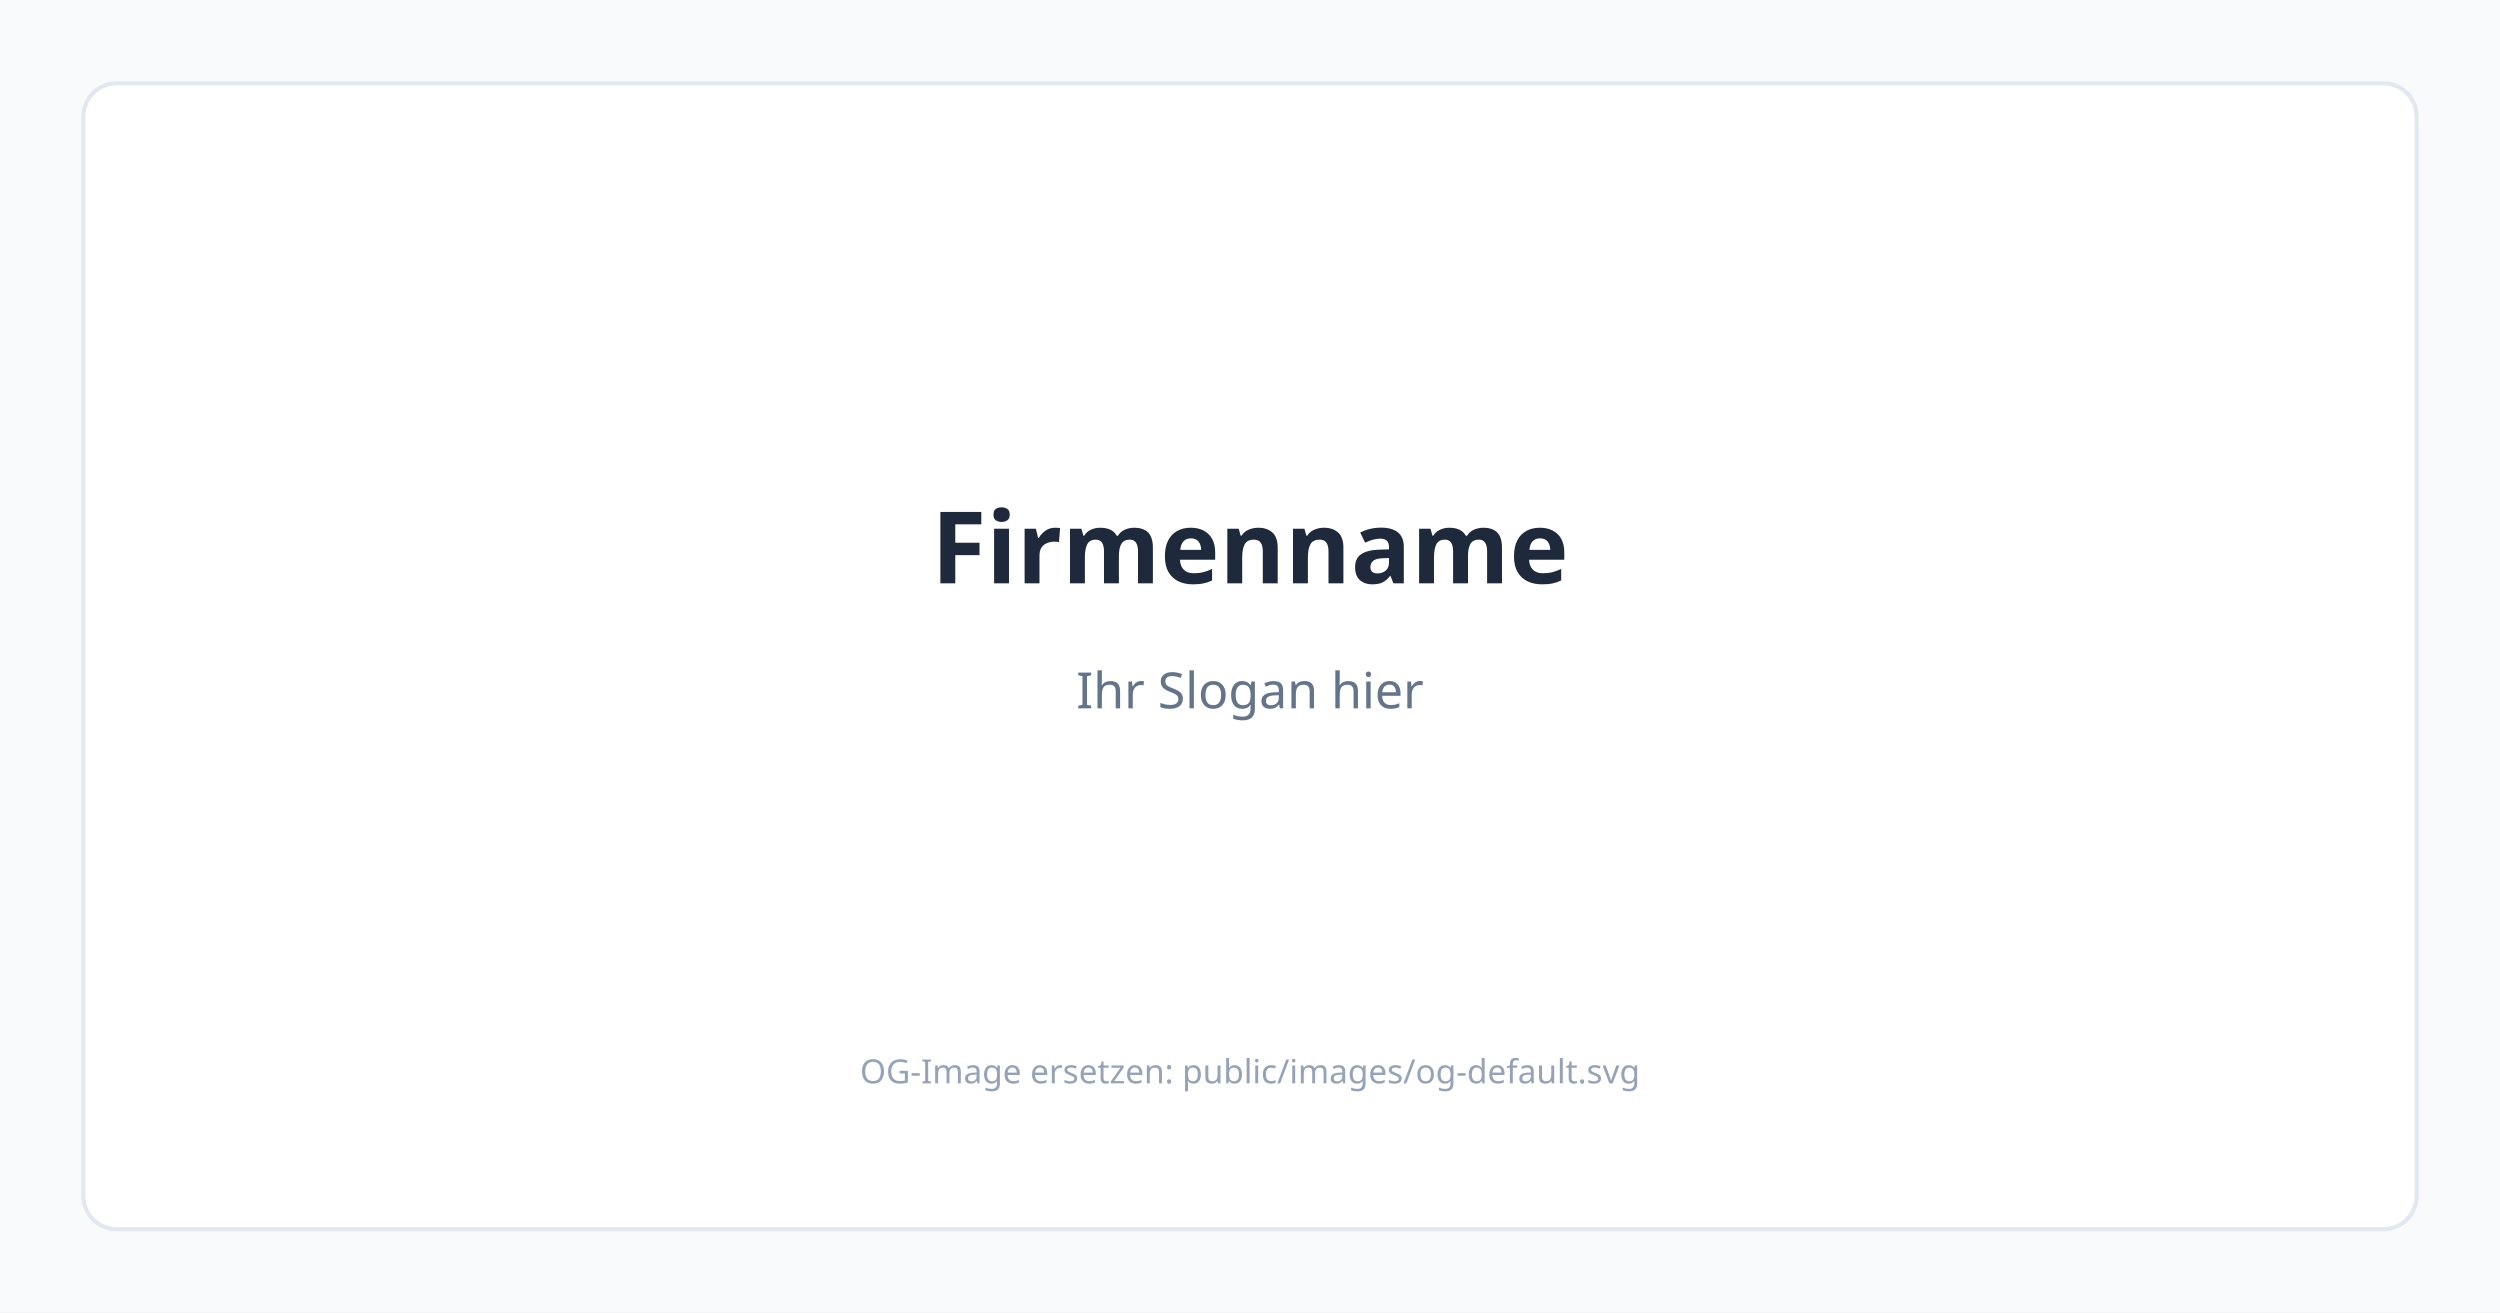
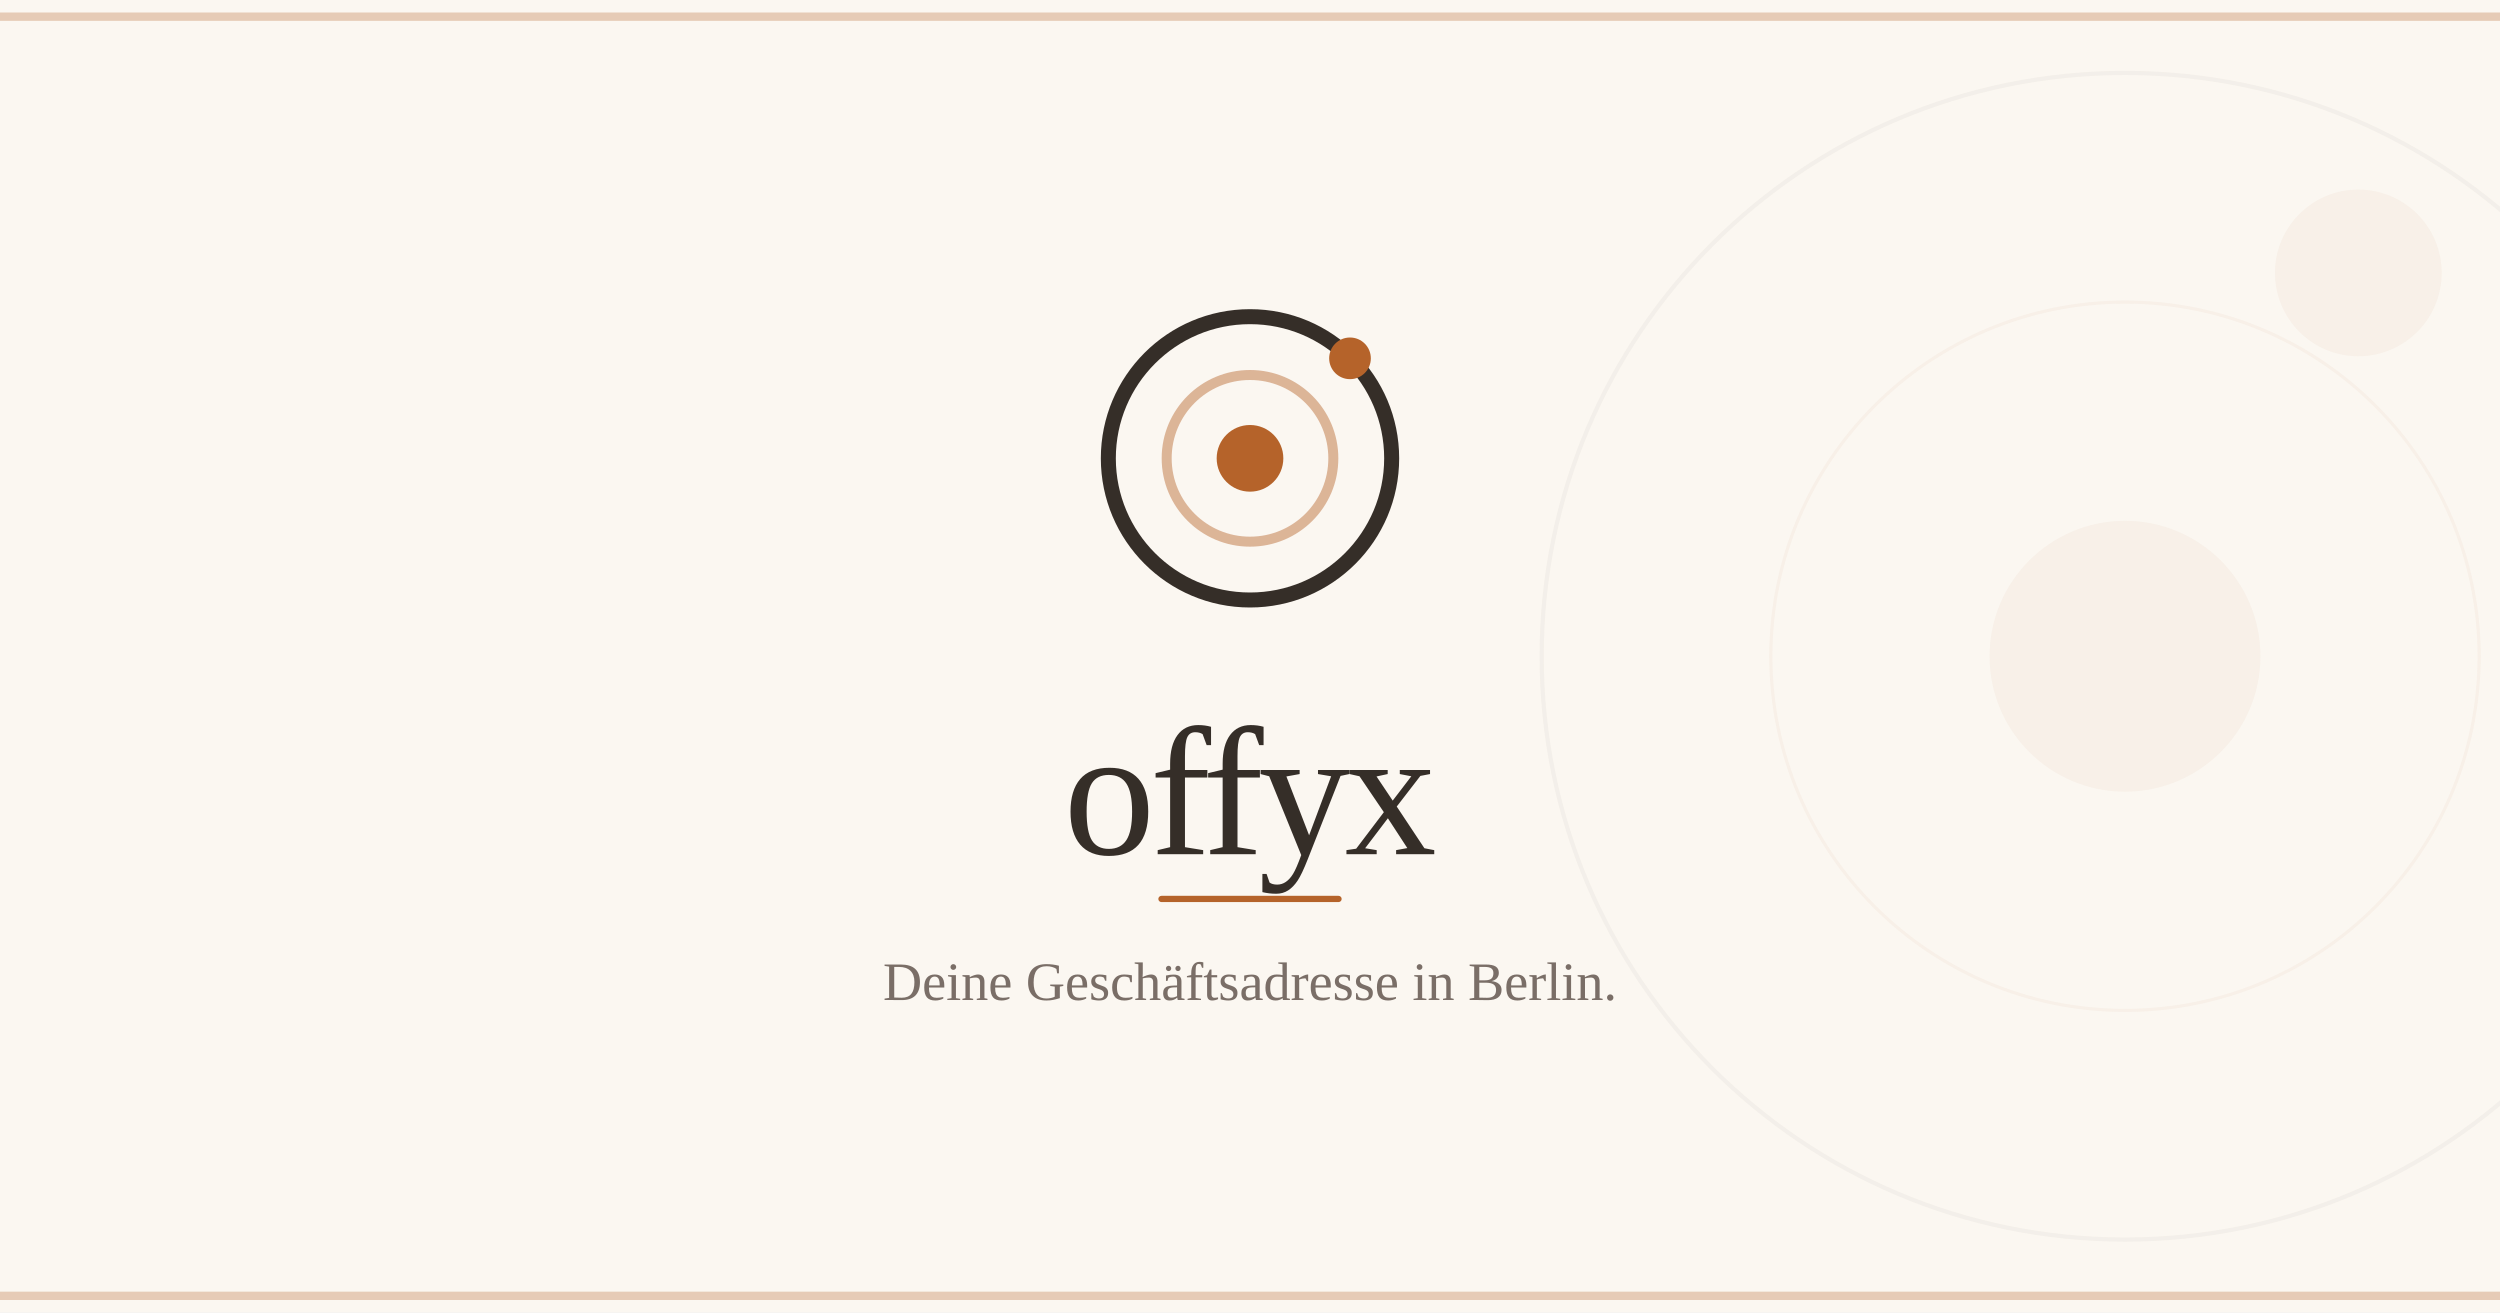
<svg xmlns="http://www.w3.org/2000/svg" width="1200" height="630" viewBox="0 0 1200 630">
-   <rect width="1200" height="630" fill="#f8fafc" />
-   <rect x="40" y="40" width="1120" height="550" rx="16" fill="#ffffff" stroke="#e2e8f0" stroke-width="2" />
-   <text x="600" y="280" text-anchor="middle" font-family="system-ui, sans-serif" font-size="48" font-weight="700" fill="#1e293b">Firmenname</text>
-   <text x="600" y="340" text-anchor="middle" font-family="system-ui, sans-serif" font-size="24" fill="#64748b">Ihr Slogan hier</text>
-   <text x="600" y="520" text-anchor="middle" font-family="system-ui, sans-serif" font-size="16" fill="#94a3b8">OG-Image ersetzen: public/images/og-default.svg</text>
+   <rect width="1200" height="630" fill="#FBF7F1" />
+   <line x1="0" y1="8" x2="1200" y2="8" stroke="#B5632A" stroke-width="4" opacity="0.3" />
+   <line x1="0" y1="622" x2="1200" y2="622" stroke="#B5632A" stroke-width="4" opacity="0.3" />
+   <circle cx="1020" cy="315" r="280" stroke="#352E28" stroke-width="2" fill="none" opacity="0.04" />
+   <circle cx="1020" cy="315" r="170" stroke="#B5632A" stroke-width="1.5" fill="none" opacity="0.05" />
+   <circle cx="1020" cy="315" r="65" fill="#B5632A" opacity="0.05" />
+   <circle cx="1132" cy="131" r="40" fill="#B5632A" opacity="0.05" />
+   <g transform="translate(520, 140) scale(4)">
+     <circle cx="20" cy="20" r="17" stroke="#352E28" stroke-width="1.8" fill="#FBF7F1" />
+     <circle cx="20" cy="20" r="10" stroke="#B5632A" stroke-width="1.2" fill="none" opacity="0.45" />
+     <circle cx="20" cy="20" r="4" fill="#B5632A" />
+     <circle cx="32" cy="8" r="2.5" fill="#B5632A" />
+   </g>
+   <text x="600" y="410" text-anchor="middle" font-family="Georgia, 'Times New Roman', serif" font-size="88" font-weight="400" fill="#352E28" letter-spacing="-2.5">offyx</text>
+   <rect x="556" y="430" width="88" height="3" rx="1.5" fill="#B5632A" />
+   <text x="600" y="480" text-anchor="middle" font-family="Georgia, 'Times New Roman', serif" font-size="26" font-weight="400" fill="#7A6E67">Deine Geschäftsadresse in Berlin.</text>
</svg>
